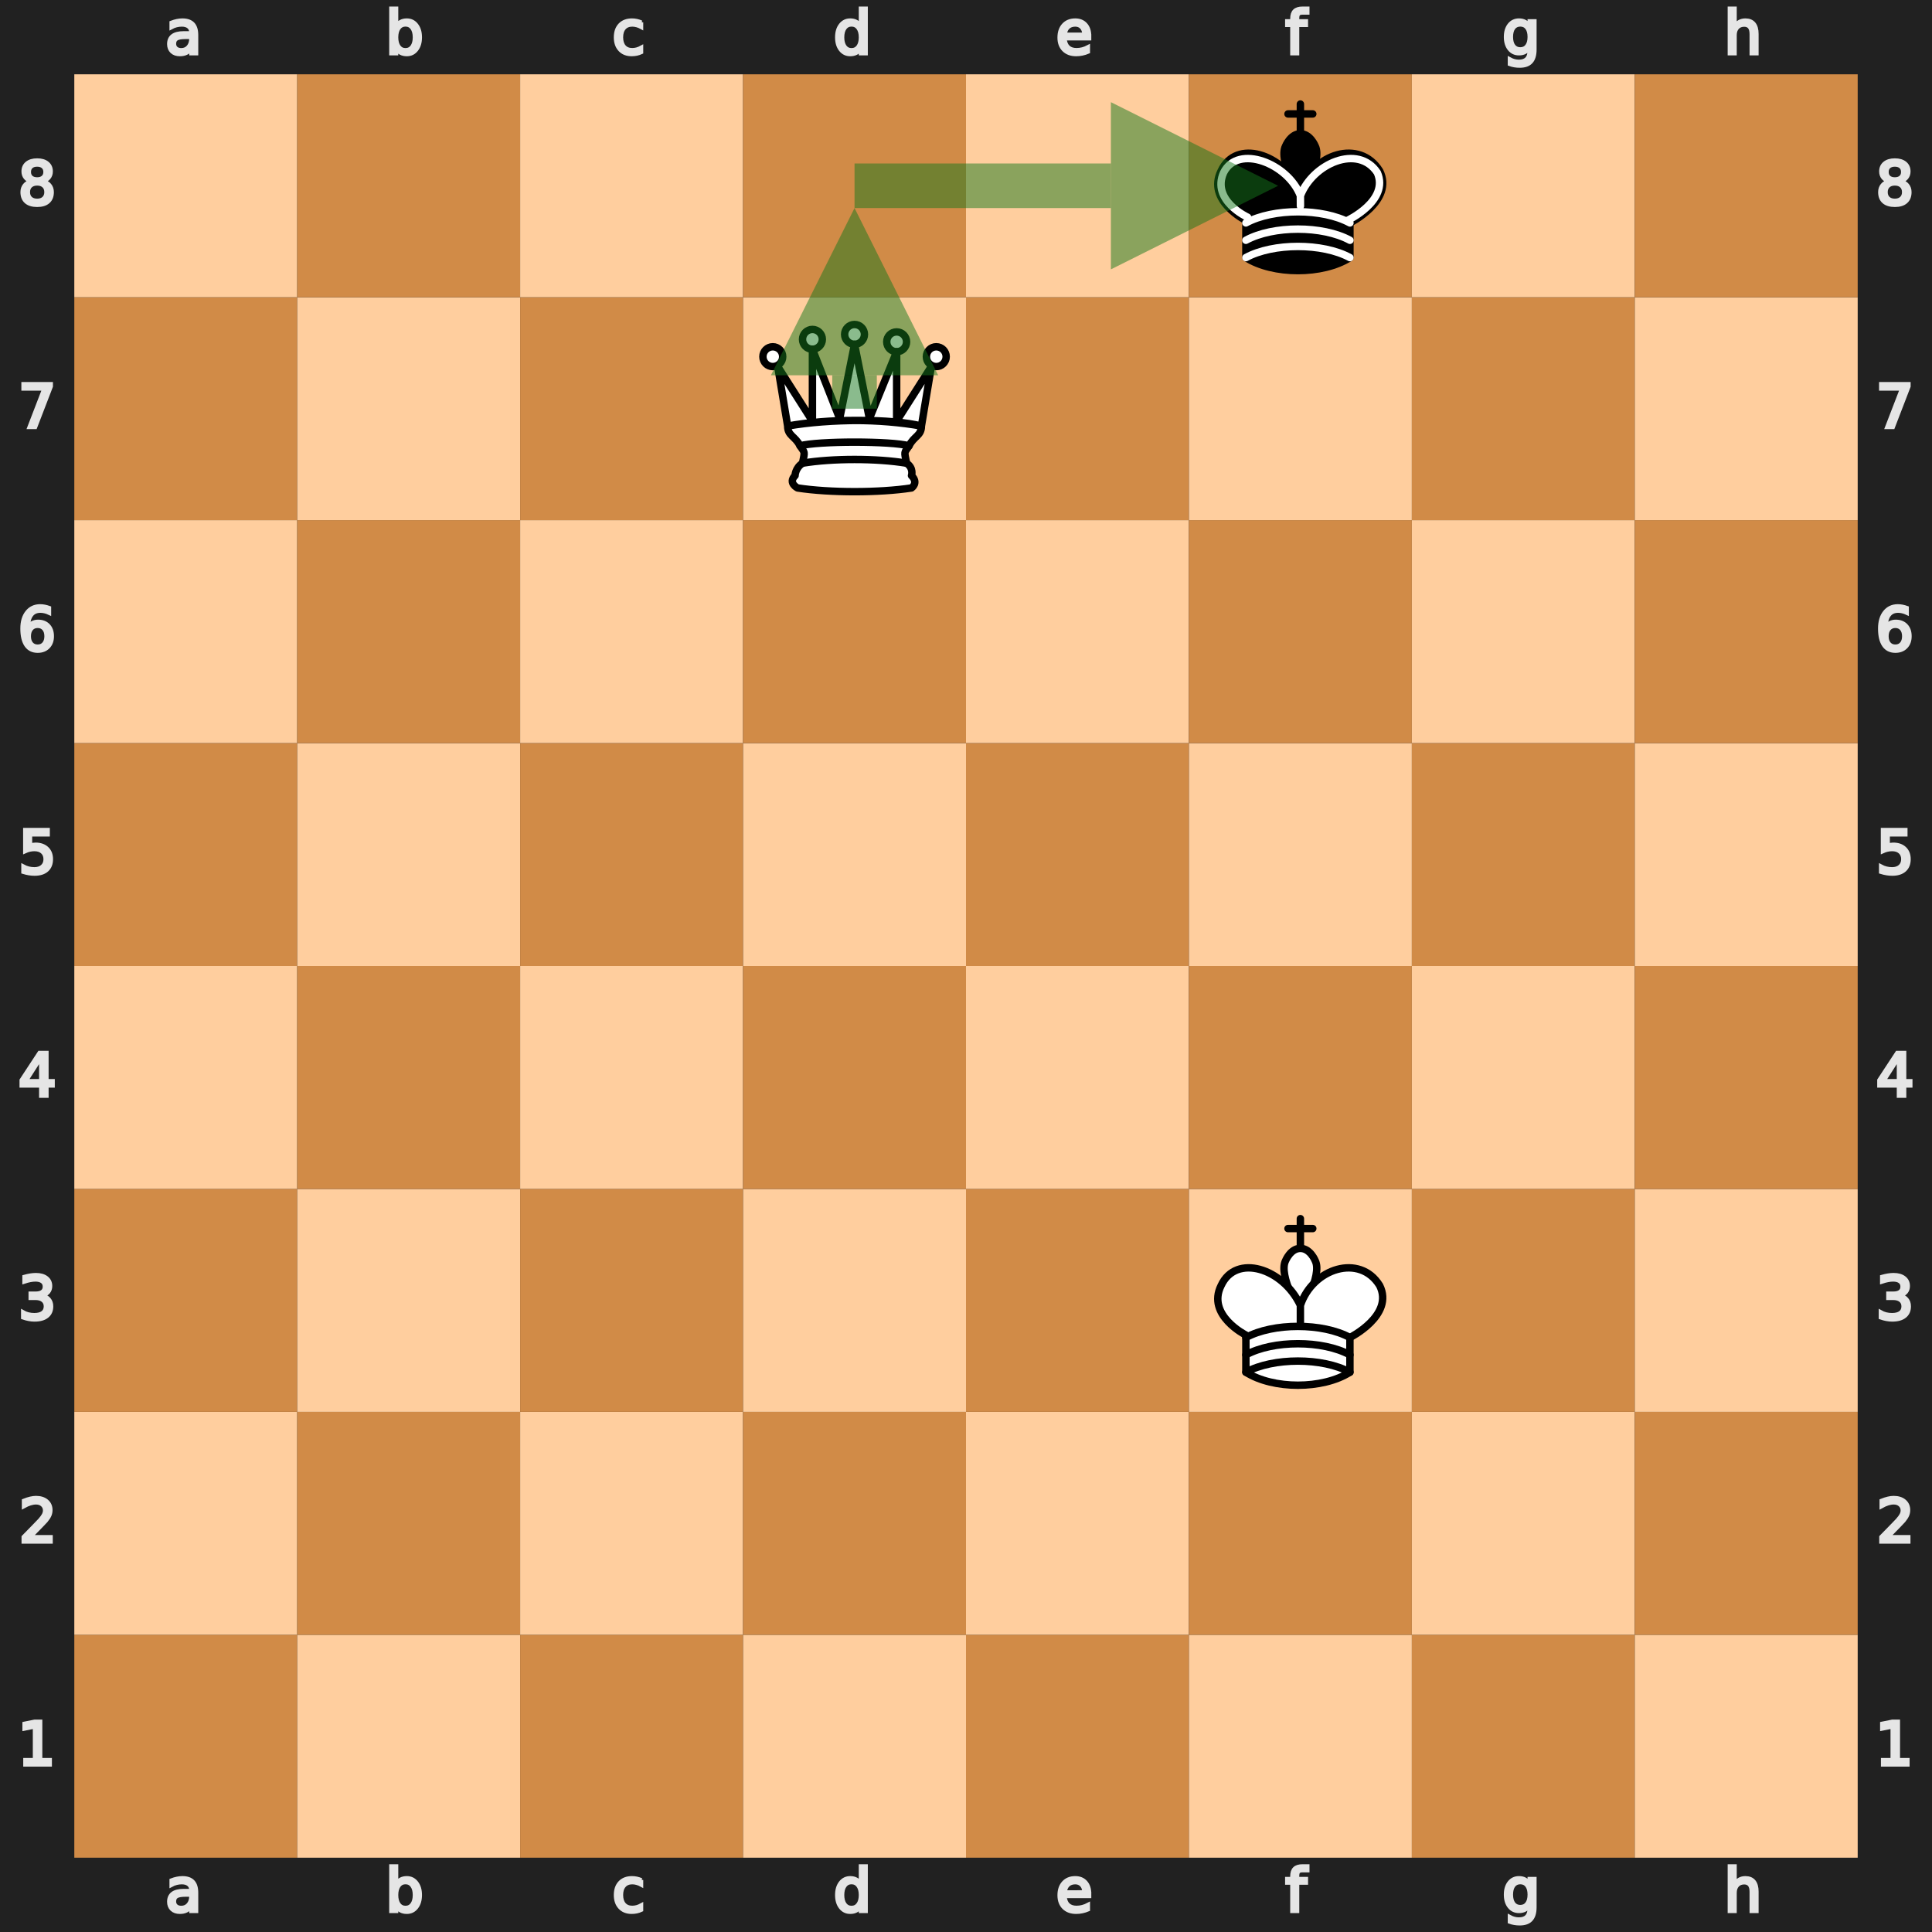
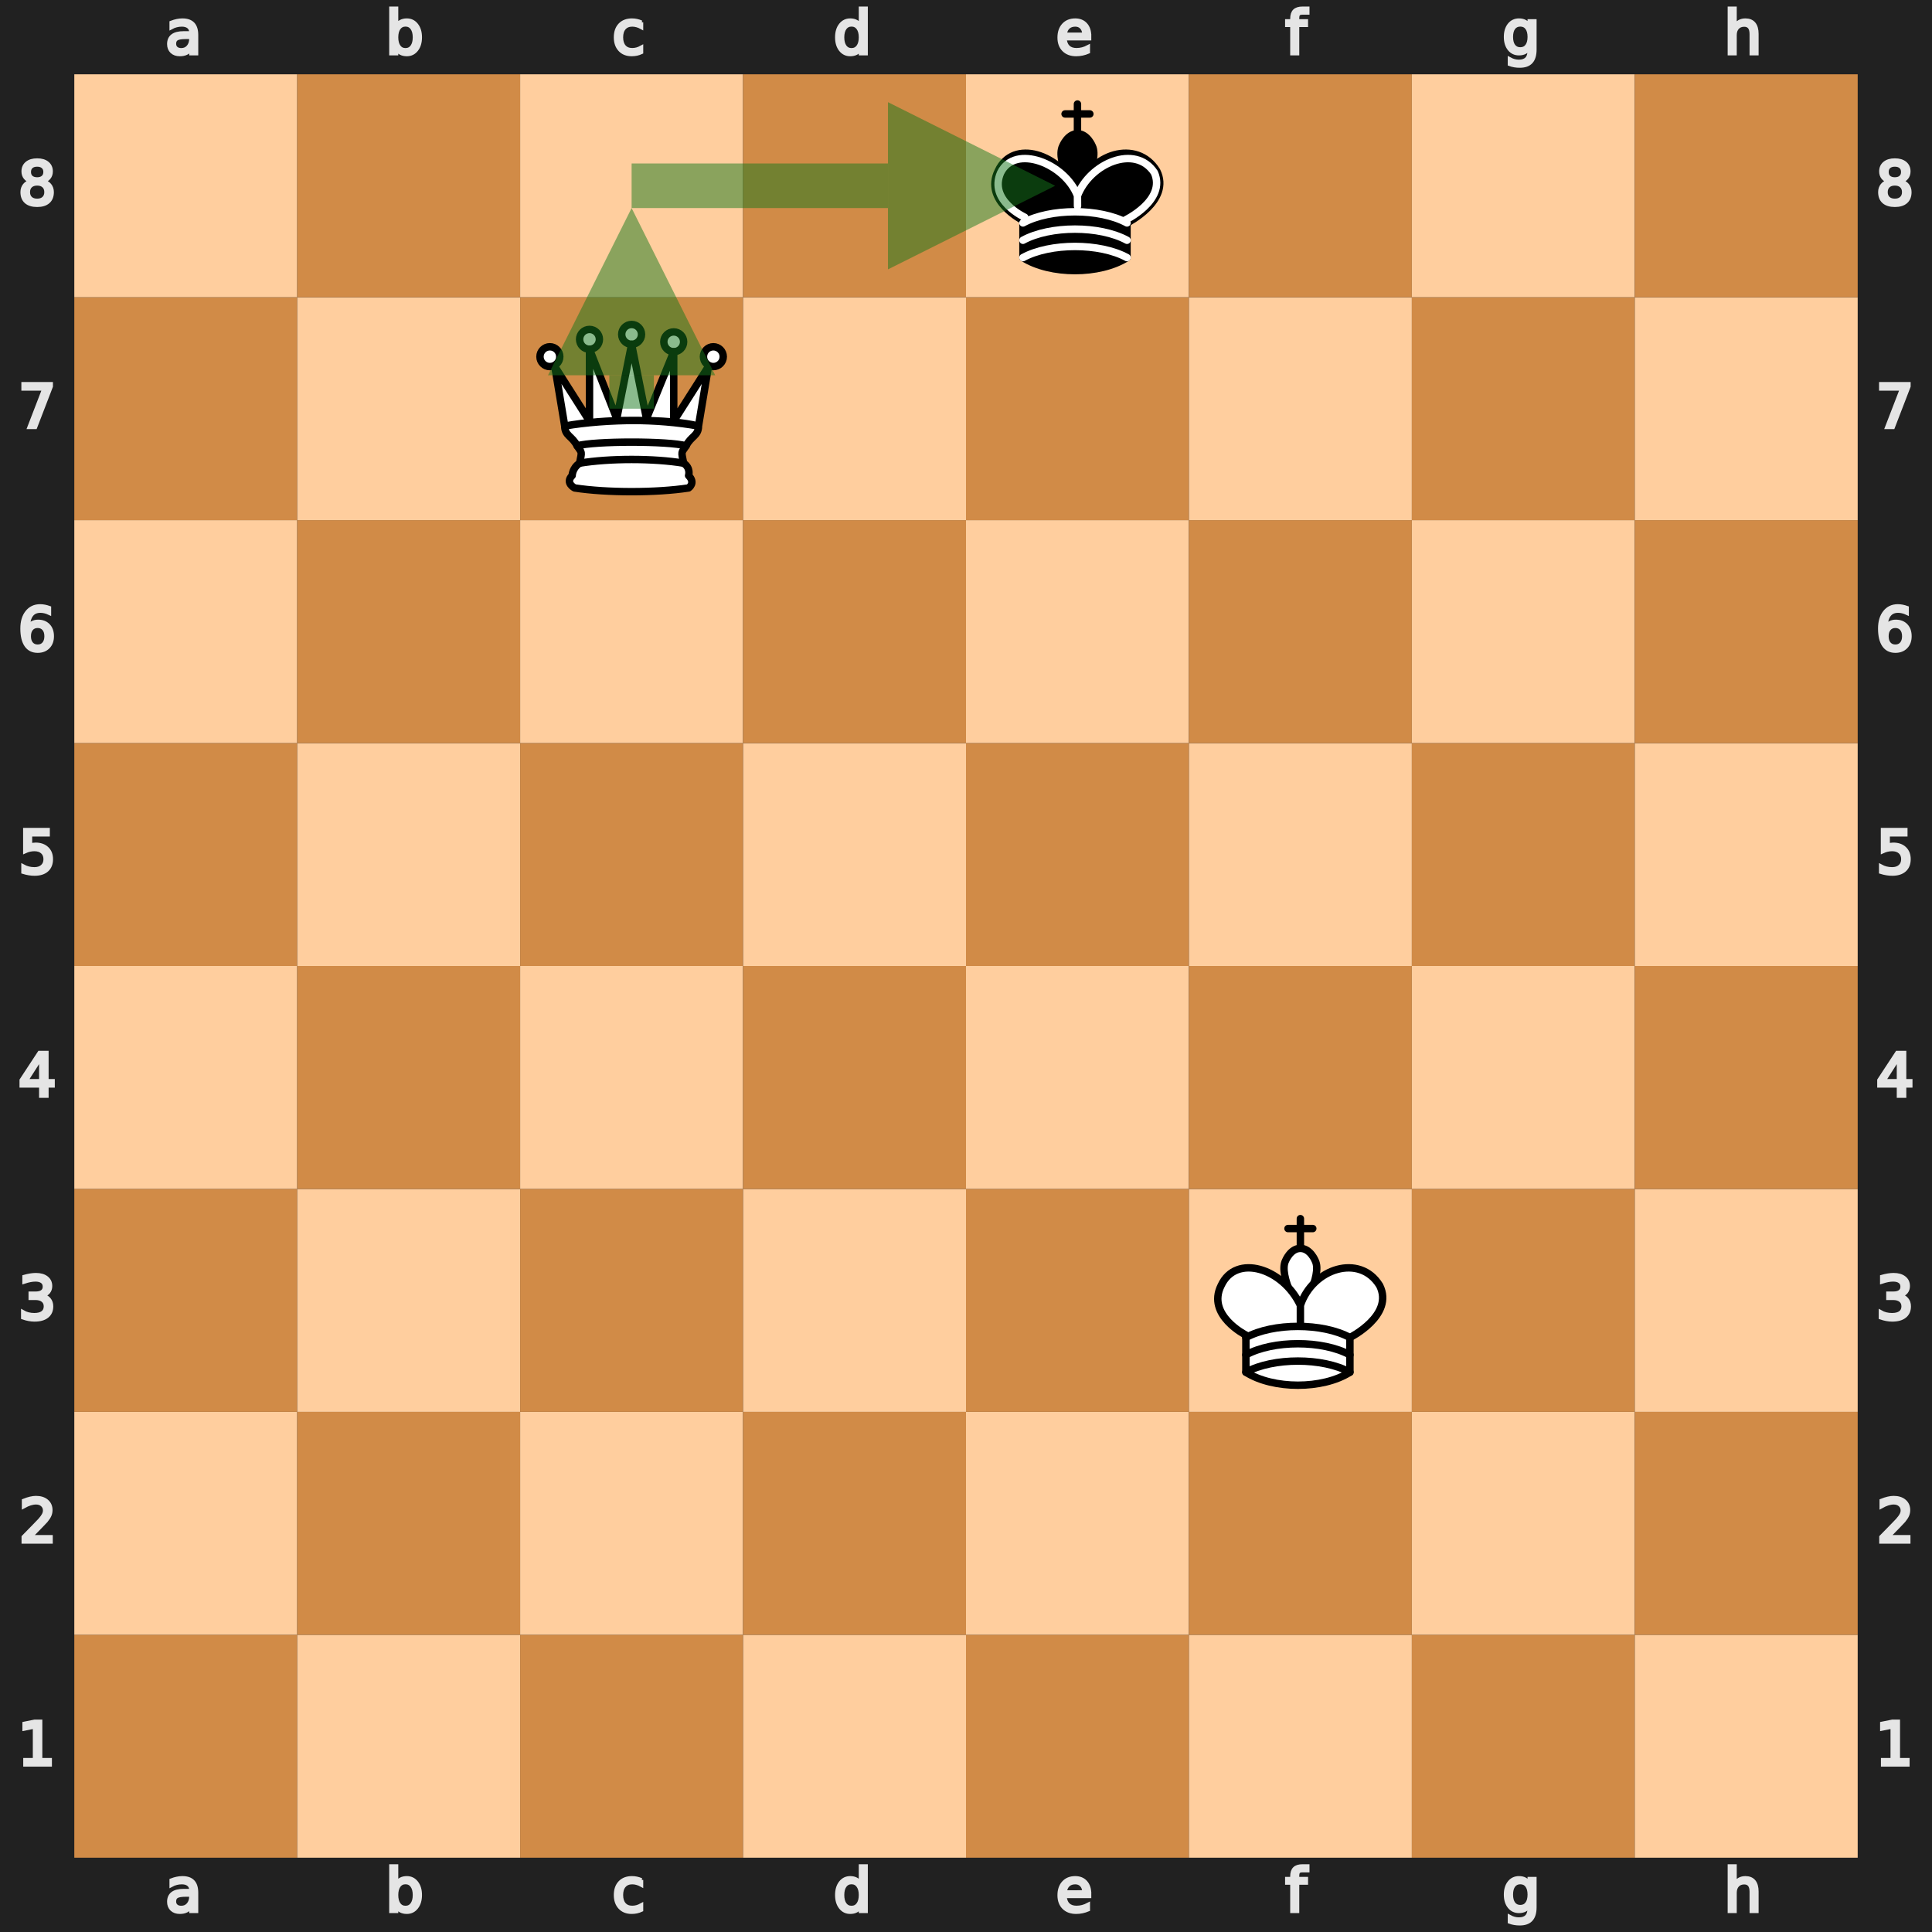
<svg xmlns="http://www.w3.org/2000/svg" xmlns:xlink="http://www.w3.org/1999/xlink" version="1.2" baseProfile="tiny" viewBox="0 0 390 390">
  <defs>
    <g id="white-queen" class="white queen" fill="#fff" fill-rule="evenodd" stroke="#000" stroke-width="1.5" stroke-linecap="round" stroke-linejoin="round">
      <path d="M8 12a2 2 0 1 1-4 0 2 2 0 1 1 4 0zM24.5 7.5a2 2 0 1 1-4 0 2 2 0 1 1 4 0zM41 12a2 2 0 1 1-4 0 2 2 0 1 1 4 0zM16 8.5a2 2 0 1 1-4 0 2 2 0 1 1 4 0zM33 9a2 2 0 1 1-4 0 2 2 0 1 1 4 0z" />
      <path d="M9 26c8.5-1.5 21-1.5 27 0l2-12-7 11V11l-5.5 13.5-3-15-3 15-5.5-14V25L7 14l2 12zM9 26c0 2 1.5 2 2.5 4 1 1.5 1 1 .5 3.5-1.5 1-1.5 2.5-1.5 2.5-1.5 1.5.5 2.5.5 2.5 6.5 1 16.5 1 23 0 0 0 1.5-1 0-2.5 0 0 .5-1.5-1-2.5-.5-2.5-.5-2 .5-3.5 1-2 2.5-2 2.5-4-8.5-1.5-18.5-1.5-27 0z" stroke-linecap="butt" />
      <path d="M11.5 30c3.5-1 18.5-1 22 0M12 33.5c6-1 15-1 21 0" fill="none" />
    </g>
    <g id="white-king" class="white king" fill="none" fill-rule="evenodd" stroke="#000" stroke-width="1.5" stroke-linecap="round" stroke-linejoin="round">
      <path d="M22.5 11.63V6M20 8h5" stroke-linejoin="miter" />
      <path d="M22.5 25s4.5-7.5 3-10.5c0 0-1-2.5-3-2.5s-3 2.5-3 2.5c-1.5 3 3 10.5 3 10.5" fill="#fff" stroke-linecap="butt" stroke-linejoin="miter" />
      <path d="M11.5 37c5.5 3.5 15.5 3.5 21 0v-7s9-4.5 6-10.5c-4-6.5-13.5-3.5-16 4V27v-3.5c-3.5-7.5-13-10.5-16-4-3 6 5 10 5 10V37z" fill="#fff" />
      <path d="M11.5 30c5.5-3 15.5-3 21 0m-21 3.5c5.5-3 15.5-3 21 0m-21 3.5c5.5-3 15.5-3 21 0" />
    </g>
    <g id="black-king" class="black king" fill="none" fill-rule="evenodd" stroke="#000" stroke-width="1.5" stroke-linecap="round" stroke-linejoin="round">
      <path d="M22.5 11.63V6" stroke-linejoin="miter" />
      <path d="M22.5 25s4.5-7.5 3-10.5c0 0-1-2.5-3-2.5s-3 2.5-3 2.5c-1.5 3 3 10.5 3 10.5" fill="#000" stroke-linecap="butt" stroke-linejoin="miter" />
      <path d="M11.5 37c5.5 3.5 15.5 3.5 21 0v-7s9-4.5 6-10.5c-4-6.5-13.5-3.5-16 4V27v-3.5c-3.5-7.5-13-10.5-16-4-3 6 5 10 5 10V37z" fill="#000" />
      <path d="M20 8h5" stroke-linejoin="miter" />
      <path d="M32 29.5s8.5-4 6.03-9.65C34.15 14 25 18 22.5 24.5l.01 2.1-.01-2.1C20 18 9.906 14 6.997 19.85c-2.497 5.65 4.853 9 4.853 9M11.5 30c5.5-3 15.5-3 21 0m-21 3.5c5.5-3 15.5-3 21 0m-21 3.5c5.5-3 15.5-3 21 0" stroke="#fff" />
    </g>
  </defs>
  <rect x="0" y="0" width="390" height="390" fill="#212121" />
  <g transform="translate(20, 0) scale(0.75, 0.75)" fill="#e5e5e5" stroke="#e5e5e5">
    <path d="M23.328 10.016q-1.742 0-2.414.398-.672.398-.672 1.36 0 .765.5 1.218.508.445 1.375.445 1.196 0 1.914-.843.727-.852.727-2.258v-.32zm2.867-.594v4.992h-1.437v-1.328q-.492.797-1.227 1.18-.734.375-1.797.375-1.343 0-2.14-.75-.79-.758-.79-2.024 0-1.476.985-2.226.992-.75 2.953-.75h2.016V8.75q0-.992-.656-1.531-.649-.547-1.829-.547-.75 0-1.46.18-.711.18-1.368.539V6.062q.79-.304 1.532-.453.742-.156 1.445-.156 1.898 0 2.836.984.937.985.937 2.985z" />
  </g>
  <g transform="translate(20, 375) scale(0.75, 0.75)" fill="#e5e5e5" stroke="#e5e5e5">
    <path d="M23.328 10.016q-1.742 0-2.414.398-.672.398-.672 1.36 0 .765.5 1.218.508.445 1.375.445 1.196 0 1.914-.843.727-.852.727-2.258v-.32zm2.867-.594v4.992h-1.437v-1.328q-.492.797-1.227 1.18-.734.375-1.797.375-1.343 0-2.14-.75-.79-.758-.79-2.024 0-1.476.985-2.226.992-.75 2.953-.75h2.016V8.75q0-.992-.656-1.531-.649-.547-1.829-.547-.75 0-1.46.18-.711.18-1.368.539V6.062q.79-.304 1.532-.453.742-.156 1.445-.156 1.898 0 2.836.984.937.985.937 2.985z" />
  </g>
  <g transform="translate(65, 0) scale(0.75, 0.75)" fill="#e5e5e5" stroke="#e5e5e5">
    <path d="M24.922 10.047q0-1.586-.656-2.485-.649-.906-1.79-.906-1.14 0-1.796.906-.649.899-.649 2.485 0 1.586.649 2.492.656.898 1.797.898 1.14 0 1.789-.898.656-.906.656-2.492zm-4.89-3.055q.452-.781 1.14-1.156.695-.383 1.656-.383 1.594 0 2.586 1.266 1 1.265 1 3.328 0 2.062-1 3.328-.992 1.266-2.586 1.266-.96 0-1.656-.375-.688-.383-1.14-1.164v1.312h-1.446V2.258h1.445z" />
  </g>
  <g transform="translate(65, 375) scale(0.75, 0.75)" fill="#e5e5e5" stroke="#e5e5e5">
    <path d="M24.922 10.047q0-1.586-.656-2.485-.649-.906-1.79-.906-1.14 0-1.796.906-.649.899-.649 2.485 0 1.586.649 2.492.656.898 1.797.898 1.14 0 1.789-.898.656-.906.656-2.492zm-4.89-3.055q.452-.781 1.14-1.156.695-.383 1.656-.383 1.594 0 2.586 1.266 1 1.265 1 3.328 0 2.062-1 3.328-.992 1.266-2.586 1.266-.96 0-1.656-.375-.688-.383-1.14-1.164v1.312h-1.446V2.258h1.445z" />
  </g>
  <g transform="translate(110, 0) scale(0.75, 0.75)" fill="#e5e5e5" stroke="#e5e5e5">
    <path d="M25.96 6v1.344q-.608-.336-1.226-.5-.609-.172-1.234-.172-1.398 0-2.172.89-.773.883-.773 2.485 0 1.601.773 2.492.774.883 2.172.883.625 0 1.234-.164.618-.172 1.227-.508v1.328q-.602.281-1.25.422-.64.14-1.367.14-1.977 0-3.14-1.242-1.165-1.242-1.165-3.351 0-2.14 1.172-3.367 1.18-1.227 3.227-1.227.664 0 1.296.14.633.134 1.227.407z" />
  </g>
  <g transform="translate(110, 375) scale(0.75, 0.75)" fill="#e5e5e5" stroke="#e5e5e5">
    <path d="M25.96 6v1.344q-.608-.336-1.226-.5-.609-.172-1.234-.172-1.398 0-2.172.89-.773.883-.773 2.485 0 1.601.773 2.492.774.883 2.172.883.625 0 1.234-.164.618-.172 1.227-.508v1.328q-.602.281-1.25.422-.64.14-1.367.14-1.977 0-3.14-1.242-1.165-1.242-1.165-3.351 0-2.14 1.172-3.367 1.18-1.227 3.227-1.227.664 0 1.296.14.633.134 1.227.407z" />
  </g>
  <g transform="translate(155, 0) scale(0.75, 0.75)" fill="#e5e5e5" stroke="#e5e5e5">
    <path d="M24.973 6.992V2.258h1.437v12.156h-1.437v-1.312q-.453.78-1.149 1.164-.687.375-1.656.375-1.586 0-2.586-1.266-.992-1.266-.992-3.328 0-2.063.992-3.328 1-1.266 2.586-1.266.969 0 1.656.383.696.375 1.149 1.156zm-4.899 3.055q0 1.586.649 2.492.656.898 1.797.898 1.14 0 1.796-.898.657-.906.657-2.492 0-1.586-.657-2.485-.656-.906-1.796-.906-1.141 0-1.797.906-.649.899-.649 2.485z" />
  </g>
  <g transform="translate(155, 375) scale(0.75, 0.75)" fill="#e5e5e5" stroke="#e5e5e5">
    <path d="M24.973 6.992V2.258h1.437v12.156h-1.437v-1.312q-.453.78-1.149 1.164-.687.375-1.656.375-1.586 0-2.586-1.266-.992-1.266-.992-3.328 0-2.063.992-3.328 1-1.266 2.586-1.266.969 0 1.656.383.696.375 1.149 1.156zm-4.899 3.055q0 1.586.649 2.492.656.898 1.797.898 1.14 0 1.796-.898.657-.906.657-2.492 0-1.586-.657-2.485-.656-.906-1.796-.906-1.141 0-1.797.906-.649.899-.649 2.485z" />
  </g>
  <g transform="translate(200, 0) scale(0.75, 0.75)" fill="#e5e5e5" stroke="#e5e5e5">
    <path d="M26.555 9.68v.703h-6.61q.094 1.484.89 2.265.806.774 2.235.774.828 0 1.602-.203.781-.203 1.547-.61v1.36q-.774.328-1.586.5-.813.172-1.649.172-2.093 0-3.32-1.22-1.219-1.218-1.219-3.296 0-2.148 1.157-3.406 1.164-1.266 3.132-1.266 1.766 0 2.79 1.14 1.03 1.134 1.03 3.087zm-1.438-.422q-.015-1.18-.664-1.883-.64-.703-1.703-.703-1.203 0-1.93.68-.718.68-.828 1.914z" />
  </g>
  <g transform="translate(200, 375) scale(0.75, 0.75)" fill="#e5e5e5" stroke="#e5e5e5">
    <path d="M26.555 9.68v.703h-6.61q.094 1.484.89 2.265.806.774 2.235.774.828 0 1.602-.203.781-.203 1.547-.61v1.36q-.774.328-1.586.5-.813.172-1.649.172-2.093 0-3.32-1.22-1.219-1.218-1.219-3.296 0-2.148 1.157-3.406 1.164-1.266 3.132-1.266 1.766 0 2.79 1.14 1.03 1.134 1.03 3.087zm-1.438-.422q-.015-1.18-.664-1.883-.64-.703-1.703-.703-1.203 0-1.93.68-.718.68-.828 1.914z" />
  </g>
  <g transform="translate(245, 0) scale(0.75, 0.75)" fill="#e5e5e5" stroke="#e5e5e5">
    <path d="M25.285 2.258v1.195H23.91q-.773 0-1.078.313-.297.312-.297 1.125v.773h2.367v1.117h-2.367v7.633H21.09V6.781h-1.375V5.664h1.375v-.61q0-1.46.68-2.124.68-.672 2.156-.672z" />
  </g>
  <g transform="translate(245, 375) scale(0.75, 0.75)" fill="#e5e5e5" stroke="#e5e5e5">
    <path d="M25.285 2.258v1.195H23.91q-.773 0-1.078.313-.297.312-.297 1.125v.773h2.367v1.117h-2.367v7.633H21.09V6.781h-1.375V5.664h1.375v-.61q0-1.46.68-2.124.68-.672 2.156-.672z" />
  </g>
  <g transform="translate(290, 0) scale(0.75, 0.75)" fill="#e5e5e5" stroke="#e5e5e5">
    <path d="M24.973 9.937q0-1.562-.649-2.421-.64-.86-1.804-.86-1.157 0-1.805.86-.64.859-.64 2.421 0 1.555.64 2.415.648.859 1.805.859 1.164 0 1.804-.86.649-.859.649-2.414zm1.437 3.391q0 2.234-.992 3.32-.992 1.094-3.04 1.094-.757 0-1.429-.117-.672-.11-1.304-.344v-1.398q.632.344 1.25.508.617.164 1.257.164 1.414 0 2.118-.743.703-.734.703-2.226v-.711q-.446.773-1.141 1.156-.695.383-1.664.383-1.61 0-2.594-1.227-.984-1.226-.984-3.25 0-2.03.984-3.257.985-1.227 2.594-1.227.969 0 1.664.383t1.14 1.156V5.664h1.438z" />
  </g>
  <g transform="translate(290, 375) scale(0.75, 0.75)" fill="#e5e5e5" stroke="#e5e5e5">
    <path d="M24.973 9.937q0-1.562-.649-2.421-.64-.86-1.804-.86-1.157 0-1.805.86-.64.859-.64 2.421 0 1.555.64 2.415.648.859 1.805.859 1.164 0 1.804-.86.649-.859.649-2.414zm1.437 3.391q0 2.234-.992 3.32-.992 1.094-3.04 1.094-.757 0-1.429-.117-.672-.11-1.304-.344v-1.398q.632.344 1.25.508.617.164 1.257.164 1.414 0 2.118-.743.703-.734.703-2.226v-.711q-.446.773-1.141 1.156-.695.383-1.664.383-1.61 0-2.594-1.227-.984-1.226-.984-3.25 0-2.03.984-3.257.985-1.227 2.594-1.227.969 0 1.664.383t1.14 1.156V5.664h1.438z" />
  </g>
  <g transform="translate(335, 0) scale(0.75, 0.75)" fill="#e5e5e5" stroke="#e5e5e5">
    <path d="M26.164 9.133v5.281h-1.437V9.18q0-1.243-.485-1.86-.484-.617-1.453-.617-1.164 0-1.836.742-.672.742-.672 2.024v4.945h-1.445V2.258h1.445v4.765q.516-.789 1.211-1.18.703-.39 1.617-.39 1.508 0 2.282.938.773.93.773 2.742z" />
  </g>
  <g transform="translate(335, 375) scale(0.75, 0.75)" fill="#e5e5e5" stroke="#e5e5e5">
    <path d="M26.164 9.133v5.281h-1.437V9.18q0-1.243-.485-1.86-.484-.617-1.453-.617-1.164 0-1.836.742-.672.742-.672 2.024v4.945h-1.445V2.258h1.445v4.765q.516-.789 1.211-1.18.703-.39 1.617-.39 1.508 0 2.282.938.773.93.773 2.742z" />
  </g>
  <g transform="translate(0, 335) scale(0.75, 0.75)" fill="#e5e5e5" stroke="#e5e5e5">
    <path d="M6.754 26.996h2.578v-8.898l-2.805.562v-1.437l2.79-.563h1.578v10.336h2.578v1.328h-6.72z" />
  </g>
  <g transform="translate(375, 335) scale(0.75, 0.75)" fill="#e5e5e5" stroke="#e5e5e5">
    <path d="M6.754 26.996h2.578v-8.898l-2.805.562v-1.437l2.79-.563h1.578v10.336h2.578v1.328h-6.72z" />
  </g>
  <g transform="translate(0, 290) scale(0.75, 0.75)" fill="#e5e5e5" stroke="#e5e5e5">
    <path d="M8.195 26.996h5.508v1.328H6.297v-1.328q.898-.93 2.445-2.492 1.555-1.57 1.953-2.024.758-.851 1.055-1.437.305-.594.305-1.164 0-.93-.657-1.516-.648-.586-1.695-.586-.742 0-1.57.258-.82.258-1.758.781v-1.593q.953-.383 1.781-.578.828-.196 1.516-.196 1.812 0 2.89.906 1.079.907 1.079 2.422 0 .72-.274 1.368-.265.64-.976 1.515-.196.227-1.243 1.313-1.046 1.078-2.953 3.023z" />
  </g>
  <g transform="translate(375, 290) scale(0.75, 0.75)" fill="#e5e5e5" stroke="#e5e5e5">
    <path d="M8.195 26.996h5.508v1.328H6.297v-1.328q.898-.93 2.445-2.492 1.555-1.57 1.953-2.024.758-.851 1.055-1.437.305-.594.305-1.164 0-.93-.657-1.516-.648-.586-1.695-.586-.742 0-1.57.258-.82.258-1.758.781v-1.593q.953-.383 1.781-.578.828-.196 1.516-.196 1.812 0 2.89.906 1.079.907 1.079 2.422 0 .72-.274 1.368-.265.64-.976 1.515-.196.227-1.243 1.313-1.046 1.078-2.953 3.023z" />
  </g>
  <g transform="translate(0, 245) scale(0.75, 0.75)" fill="#e5e5e5" stroke="#e5e5e5">
    <path d="M11.434 22.035q1.132.242 1.765 1.008.64.766.64 1.89 0 1.727-1.187 2.672-1.187.946-3.375.946-.734 0-1.515-.149-.774-.14-1.602-.43V26.45q.656.383 1.438.578.78.196 1.632.196 1.485 0 2.258-.586.782-.586.782-1.703 0-1.032-.727-1.61-.719-.586-2.008-.586h-1.36v-1.297h1.423q1.164 0 1.78-.46.618-.47.618-1.344 0-.899-.64-1.375-.633-.485-1.82-.485-.65 0-1.391.141-.743.14-1.633.437V16.95q.898-.25 1.68-.375.788-.125 1.484-.125 1.797 0 2.844.82 1.046.813 1.046 2.204 0 .968-.554 1.64-.555.664-1.578.922z" />
  </g>
  <g transform="translate(375, 245) scale(0.75, 0.75)" fill="#e5e5e5" stroke="#e5e5e5">
    <path d="M11.434 22.035q1.132.242 1.765 1.008.64.766.64 1.89 0 1.727-1.187 2.672-1.187.946-3.375.946-.734 0-1.515-.149-.774-.14-1.602-.43V26.45q.656.383 1.438.578.78.196 1.632.196 1.485 0 2.258-.586.782-.586.782-1.703 0-1.032-.727-1.61-.719-.586-2.008-.586h-1.36v-1.297h1.423q1.164 0 1.78-.46.618-.47.618-1.344 0-.899-.64-1.375-.633-.485-1.82-.485-.65 0-1.391.141-.743.14-1.633.437V16.95q.898-.25 1.68-.375.788-.125 1.484-.125 1.797 0 2.844.82 1.046.813 1.046 2.204 0 .968-.554 1.64-.555.664-1.578.922z" />
  </g>
  <g transform="translate(0, 200) scale(0.75, 0.75)" fill="#e5e5e5" stroke="#e5e5e5">
    <path d="M11.016 18.035L7.03 24.262h3.985zm-.414-1.375h1.984v7.602h1.664v1.312h-1.664v2.75h-1.57v-2.75H5.75v-1.523z" />
  </g>
  <g transform="translate(375, 200) scale(0.75, 0.75)" fill="#e5e5e5" stroke="#e5e5e5">
    <path d="M11.016 18.035L7.03 24.262h3.985zm-.414-1.375h1.984v7.602h1.664v1.312h-1.664v2.75h-1.57v-2.75H5.75v-1.523z" />
  </g>
  <g transform="translate(0, 155) scale(0.75, 0.75)" fill="#e5e5e5" stroke="#e5e5e5">
    <path d="M6.719 16.66h6.195v1.328h-4.75v2.86q.344-.118.688-.172.343-.063.687-.063 1.953 0 3.094 1.07 1.14 1.07 1.14 2.899 0 1.883-1.171 2.93-1.172 1.039-3.305 1.039-.735 0-1.5-.125-.758-.125-1.57-.375v-1.586q.703.383 1.453.57.75.188 1.586.188 1.351 0 2.14-.711.79-.711.79-1.93 0-1.219-.79-1.93-.789-.71-2.14-.71-.633 0-1.266.14-.625.14-1.281.438z" />
  </g>
  <g transform="translate(375, 155) scale(0.75, 0.75)" fill="#e5e5e5" stroke="#e5e5e5">
    <path d="M6.719 16.66h6.195v1.328h-4.75v2.86q.344-.118.688-.172.343-.063.687-.063 1.953 0 3.094 1.07 1.14 1.07 1.14 2.899 0 1.883-1.171 2.93-1.172 1.039-3.305 1.039-.735 0-1.5-.125-.758-.125-1.57-.375v-1.586q.703.383 1.453.57.75.188 1.586.188 1.351 0 2.14-.711.79-.711.79-1.93 0-1.219-.79-1.93-.789-.71-2.14-.71-.633 0-1.266.14-.625.14-1.281.438z" />
  </g>
  <g transform="translate(0, 110) scale(0.75, 0.75)" fill="#e5e5e5" stroke="#e5e5e5">
    <path d="M10.137 21.863q-1.063 0-1.688.727-.617.726-.617 1.992 0 1.258.617 1.992.625.727 1.688.727 1.062 0 1.68-.727.624-.734.624-1.992 0-1.266-.625-1.992-.617-.727-1.68-.727zm3.133-4.945v1.437q-.594-.28-1.204-.43-.601-.148-1.195-.148-1.562 0-2.39 1.055-.82 1.055-.938 3.188.46-.68 1.156-1.04.696-.367 1.531-.367 1.758 0 2.774 1.07 1.023 1.063 1.023 2.899 0 1.797-1.062 2.883-1.063 1.086-2.828 1.086-2.024 0-3.094-1.547-1.07-1.555-1.07-4.5 0-2.766 1.312-4.406 1.313-1.649 3.524-1.649.593 0 1.195.117.61.118 1.266.352z" />
  </g>
  <g transform="translate(375, 110) scale(0.75, 0.75)" fill="#e5e5e5" stroke="#e5e5e5">
    <path d="M10.137 21.863q-1.063 0-1.688.727-.617.726-.617 1.992 0 1.258.617 1.992.625.727 1.688.727 1.062 0 1.68-.727.624-.734.624-1.992 0-1.266-.625-1.992-.617-.727-1.68-.727zm3.133-4.945v1.437q-.594-.28-1.204-.43-.601-.148-1.195-.148-1.562 0-2.39 1.055-.82 1.055-.938 3.188.46-.68 1.156-1.04.696-.367 1.531-.367 1.758 0 2.774 1.07 1.023 1.063 1.023 2.899 0 1.797-1.062 2.883-1.063 1.086-2.828 1.086-2.024 0-3.094-1.547-1.07-1.555-1.07-4.5 0-2.766 1.312-4.406 1.313-1.649 3.524-1.649.593 0 1.195.117.61.118 1.266.352z" />
  </g>
  <g transform="translate(0, 65) scale(0.75, 0.75)" fill="#e5e5e5" stroke="#e5e5e5">
    <path d="M6.25 16.66h7.5v.672L9.516 28.324H7.867l3.985-10.336H6.25z" />
  </g>
  <g transform="translate(375, 65) scale(0.75, 0.75)" fill="#e5e5e5" stroke="#e5e5e5">
    <path d="M6.25 16.66h7.5v.672L9.516 28.324H7.867l3.985-10.336H6.25z" />
  </g>
  <g transform="translate(0, 20) scale(0.75, 0.75)" fill="#e5e5e5" stroke="#e5e5e5">
    <path d="M10 22.785q-1.125 0-1.773.602-.641.601-.641 1.656t.64 1.656q.649.602 1.774.602t1.773-.602q.649-.61.649-1.656 0-1.055-.649-1.656-.64-.602-1.773-.602zm-1.578-.672q-1.016-.25-1.586-.945-.563-.695-.563-1.695 0-1.399.993-2.211 1-.813 2.734-.813 1.742 0 2.734.813.993.812.993 2.21 0 1-.57 1.696-.563.695-1.571.945 1.14.266 1.773 1.04.641.773.641 1.89 0 1.695-1.04 2.602-1.03.906-2.96.906t-2.969-.906Q6 26.738 6 25.043q0-1.117.64-1.89.641-.774 1.782-1.04zm-.578-2.492q0 .906.562 1.414.57.508 1.594.508 1.016 0 1.586-.508.578-.508.578-1.414 0-.906-.578-1.414-.57-.508-1.586-.508-1.023 0-1.594.508-.562.508-.562 1.414z" />
  </g>
  <g transform="translate(375, 20) scale(0.75, 0.75)" fill="#e5e5e5" stroke="#e5e5e5">
    <path d="M10 22.785q-1.125 0-1.773.602-.641.601-.641 1.656t.64 1.656q.649.602 1.774.602t1.773-.602q.649-.61.649-1.656 0-1.055-.649-1.656-.64-.602-1.773-.602zm-1.578-.672q-1.016-.25-1.586-.945-.563-.695-.563-1.695 0-1.399.993-2.211 1-.813 2.734-.813 1.742 0 2.734.813.993.812.993 2.21 0 1-.57 1.696-.563.695-1.571.945 1.14.266 1.773 1.04.641.773.641 1.89 0 1.695-1.04 2.602-1.03.906-2.96.906t-2.969-.906Q6 26.738 6 25.043q0-1.117.64-1.89.641-.774 1.782-1.04zm-.578-2.492q0 .906.562 1.414.57.508 1.594.508 1.016 0 1.586-.508.578-.508.578-1.414 0-.906-.578-1.414-.57-.508-1.586-.508-1.023 0-1.594.508-.562.508-.562 1.414z" />
  </g>
  <rect x="15" y="330" width="45" height="45" class="square dark a1" stroke="none" fill="#d18b47" />
  <rect x="60" y="330" width="45" height="45" class="square light b1" stroke="none" fill="#ffce9e" />
  <rect x="105" y="330" width="45" height="45" class="square dark c1" stroke="none" fill="#d18b47" />
  <rect x="150" y="330" width="45" height="45" class="square light d1" stroke="none" fill="#ffce9e" />
  <rect x="195" y="330" width="45" height="45" class="square dark e1" stroke="none" fill="#d18b47" />
  <rect x="240" y="330" width="45" height="45" class="square light f1" stroke="none" fill="#ffce9e" />
  <rect x="285" y="330" width="45" height="45" class="square dark g1" stroke="none" fill="#d18b47" />
  <rect x="330" y="330" width="45" height="45" class="square light h1" stroke="none" fill="#ffce9e" />
  <rect x="15" y="285" width="45" height="45" class="square light a2" stroke="none" fill="#ffce9e" />
  <rect x="60" y="285" width="45" height="45" class="square dark b2" stroke="none" fill="#d18b47" />
  <rect x="105" y="285" width="45" height="45" class="square light c2" stroke="none" fill="#ffce9e" />
  <rect x="150" y="285" width="45" height="45" class="square dark d2" stroke="none" fill="#d18b47" />
  <rect x="195" y="285" width="45" height="45" class="square light e2" stroke="none" fill="#ffce9e" />
  <rect x="240" y="285" width="45" height="45" class="square dark f2" stroke="none" fill="#d18b47" />
  <rect x="285" y="285" width="45" height="45" class="square light g2" stroke="none" fill="#ffce9e" />
  <rect x="330" y="285" width="45" height="45" class="square dark h2" stroke="none" fill="#d18b47" />
  <rect x="15" y="240" width="45" height="45" class="square dark a3" stroke="none" fill="#d18b47" />
  <rect x="60" y="240" width="45" height="45" class="square light b3" stroke="none" fill="#ffce9e" />
  <rect x="105" y="240" width="45" height="45" class="square dark c3" stroke="none" fill="#d18b47" />
  <rect x="150" y="240" width="45" height="45" class="square light d3" stroke="none" fill="#ffce9e" />
  <rect x="195" y="240" width="45" height="45" class="square dark e3" stroke="none" fill="#d18b47" />
  <rect x="240" y="240" width="45" height="45" class="square light f3" stroke="none" fill="#ffce9e" />
  <rect x="285" y="240" width="45" height="45" class="square dark g3" stroke="none" fill="#d18b47" />
  <rect x="330" y="240" width="45" height="45" class="square light h3" stroke="none" fill="#ffce9e" />
  <rect x="15" y="195" width="45" height="45" class="square light a4" stroke="none" fill="#ffce9e" />
  <rect x="60" y="195" width="45" height="45" class="square dark b4" stroke="none" fill="#d18b47" />
  <rect x="105" y="195" width="45" height="45" class="square light c4" stroke="none" fill="#ffce9e" />
  <rect x="150" y="195" width="45" height="45" class="square dark d4" stroke="none" fill="#d18b47" />
  <rect x="195" y="195" width="45" height="45" class="square light e4" stroke="none" fill="#ffce9e" />
  <rect x="240" y="195" width="45" height="45" class="square dark f4" stroke="none" fill="#d18b47" />
  <rect x="285" y="195" width="45" height="45" class="square light g4" stroke="none" fill="#ffce9e" />
  <rect x="330" y="195" width="45" height="45" class="square dark h4" stroke="none" fill="#d18b47" />
  <rect x="15" y="150" width="45" height="45" class="square dark a5" stroke="none" fill="#d18b47" />
  <rect x="60" y="150" width="45" height="45" class="square light b5" stroke="none" fill="#ffce9e" />
  <rect x="105" y="150" width="45" height="45" class="square dark c5" stroke="none" fill="#d18b47" />
  <rect x="150" y="150" width="45" height="45" class="square light d5" stroke="none" fill="#ffce9e" />
  <rect x="195" y="150" width="45" height="45" class="square dark e5" stroke="none" fill="#d18b47" />
  <rect x="240" y="150" width="45" height="45" class="square light f5" stroke="none" fill="#ffce9e" />
  <rect x="285" y="150" width="45" height="45" class="square dark g5" stroke="none" fill="#d18b47" />
  <rect x="330" y="150" width="45" height="45" class="square light h5" stroke="none" fill="#ffce9e" />
  <rect x="15" y="105" width="45" height="45" class="square light a6" stroke="none" fill="#ffce9e" />
  <rect x="60" y="105" width="45" height="45" class="square dark b6" stroke="none" fill="#d18b47" />
  <rect x="105" y="105" width="45" height="45" class="square light c6" stroke="none" fill="#ffce9e" />
  <rect x="150" y="105" width="45" height="45" class="square dark d6" stroke="none" fill="#d18b47" />
  <rect x="195" y="105" width="45" height="45" class="square light e6" stroke="none" fill="#ffce9e" />
  <rect x="240" y="105" width="45" height="45" class="square dark f6" stroke="none" fill="#d18b47" />
  <rect x="285" y="105" width="45" height="45" class="square light g6" stroke="none" fill="#ffce9e" />
  <rect x="330" y="105" width="45" height="45" class="square dark h6" stroke="none" fill="#d18b47" />
  <rect x="15" y="60" width="45" height="45" class="square dark a7" stroke="none" fill="#d18b47" />
  <rect x="60" y="60" width="45" height="45" class="square light b7" stroke="none" fill="#ffce9e" />
  <rect x="105" y="60" width="45" height="45" class="square dark c7" stroke="none" fill="#d18b47" />
  <rect x="150" y="60" width="45" height="45" class="square light d7" stroke="none" fill="#ffce9e" />
  <rect x="195" y="60" width="45" height="45" class="square dark e7" stroke="none" fill="#d18b47" />
  <rect x="240" y="60" width="45" height="45" class="square light f7" stroke="none" fill="#ffce9e" />
  <rect x="285" y="60" width="45" height="45" class="square dark g7" stroke="none" fill="#d18b47" />
  <rect x="330" y="60" width="45" height="45" class="square light h7" stroke="none" fill="#ffce9e" />
  <rect x="15" y="15" width="45" height="45" class="square light a8" stroke="none" fill="#ffce9e" />
  <rect x="60" y="15" width="45" height="45" class="square dark b8" stroke="none" fill="#d18b47" />
  <rect x="105" y="15" width="45" height="45" class="square light c8" stroke="none" fill="#ffce9e" />
  <rect x="150" y="15" width="45" height="45" class="square dark d8" stroke="none" fill="#d18b47" />
  <rect x="195" y="15" width="45" height="45" class="square light e8" stroke="none" fill="#ffce9e" />
  <rect x="240" y="15" width="45" height="45" class="square dark f8" stroke="none" fill="#d18b47" />
  <rect x="285" y="15" width="45" height="45" class="square light g8" stroke="none" fill="#ffce9e" />
  <rect x="330" y="15" width="45" height="45" class="square dark h8" stroke="none" fill="#d18b47" />
  <use href="#white-king" xlink:href="#white-king" transform="translate(240, 240)" />
-   <use href="#white-queen" xlink:href="#white-queen" transform="translate(150, 60)" />
-   <use href="#black-king" xlink:href="#black-king" transform="translate(240, 15)" />
-   <line x1="172.5" y1="82.5" x2="172.5" y2="75.75" stroke="#15781B" opacity="0.502" stroke-width="9.0" stroke-linecap="butt" class="arrow" />
-   <polygon points="172.5,42.0 155.625,75.75 189.375,75.75" fill="#15781B" opacity="0.502" class="arrow" />
-   <line x1="172.5" y1="37.5" x2="224.25" y2="37.5" stroke="#15781B" opacity="0.502" stroke-width="9.0" stroke-linecap="butt" class="arrow" />
-   <polygon points="258.0,37.5 224.25,20.625 224.25,54.375" fill="#15781B" opacity="0.502" class="arrow" />
+   <use href="#white-queen" xlink:href="#white-queen" transform="translate(105, 60)" />
+   <use href="#black-king" xlink:href="#black-king" transform="translate(195, 15)" />
+   <line x1="127.5" y1="82.5" x2="127.5" y2="75.75" stroke="#15781B" opacity="0.502" stroke-width="9.0" stroke-linecap="butt" class="arrow" />
+   <polygon points="127.5,42.0 110.625,75.75 144.375,75.75" fill="#15781B" opacity="0.502" class="arrow" />
+   <line x1="127.5" y1="37.5" x2="179.25" y2="37.5" stroke="#15781B" opacity="0.502" stroke-width="9.0" stroke-linecap="butt" class="arrow" />
+   <polygon points="213.0,37.5 179.25,20.625 179.25,54.375" fill="#15781B" opacity="0.502" class="arrow" />
</svg>
